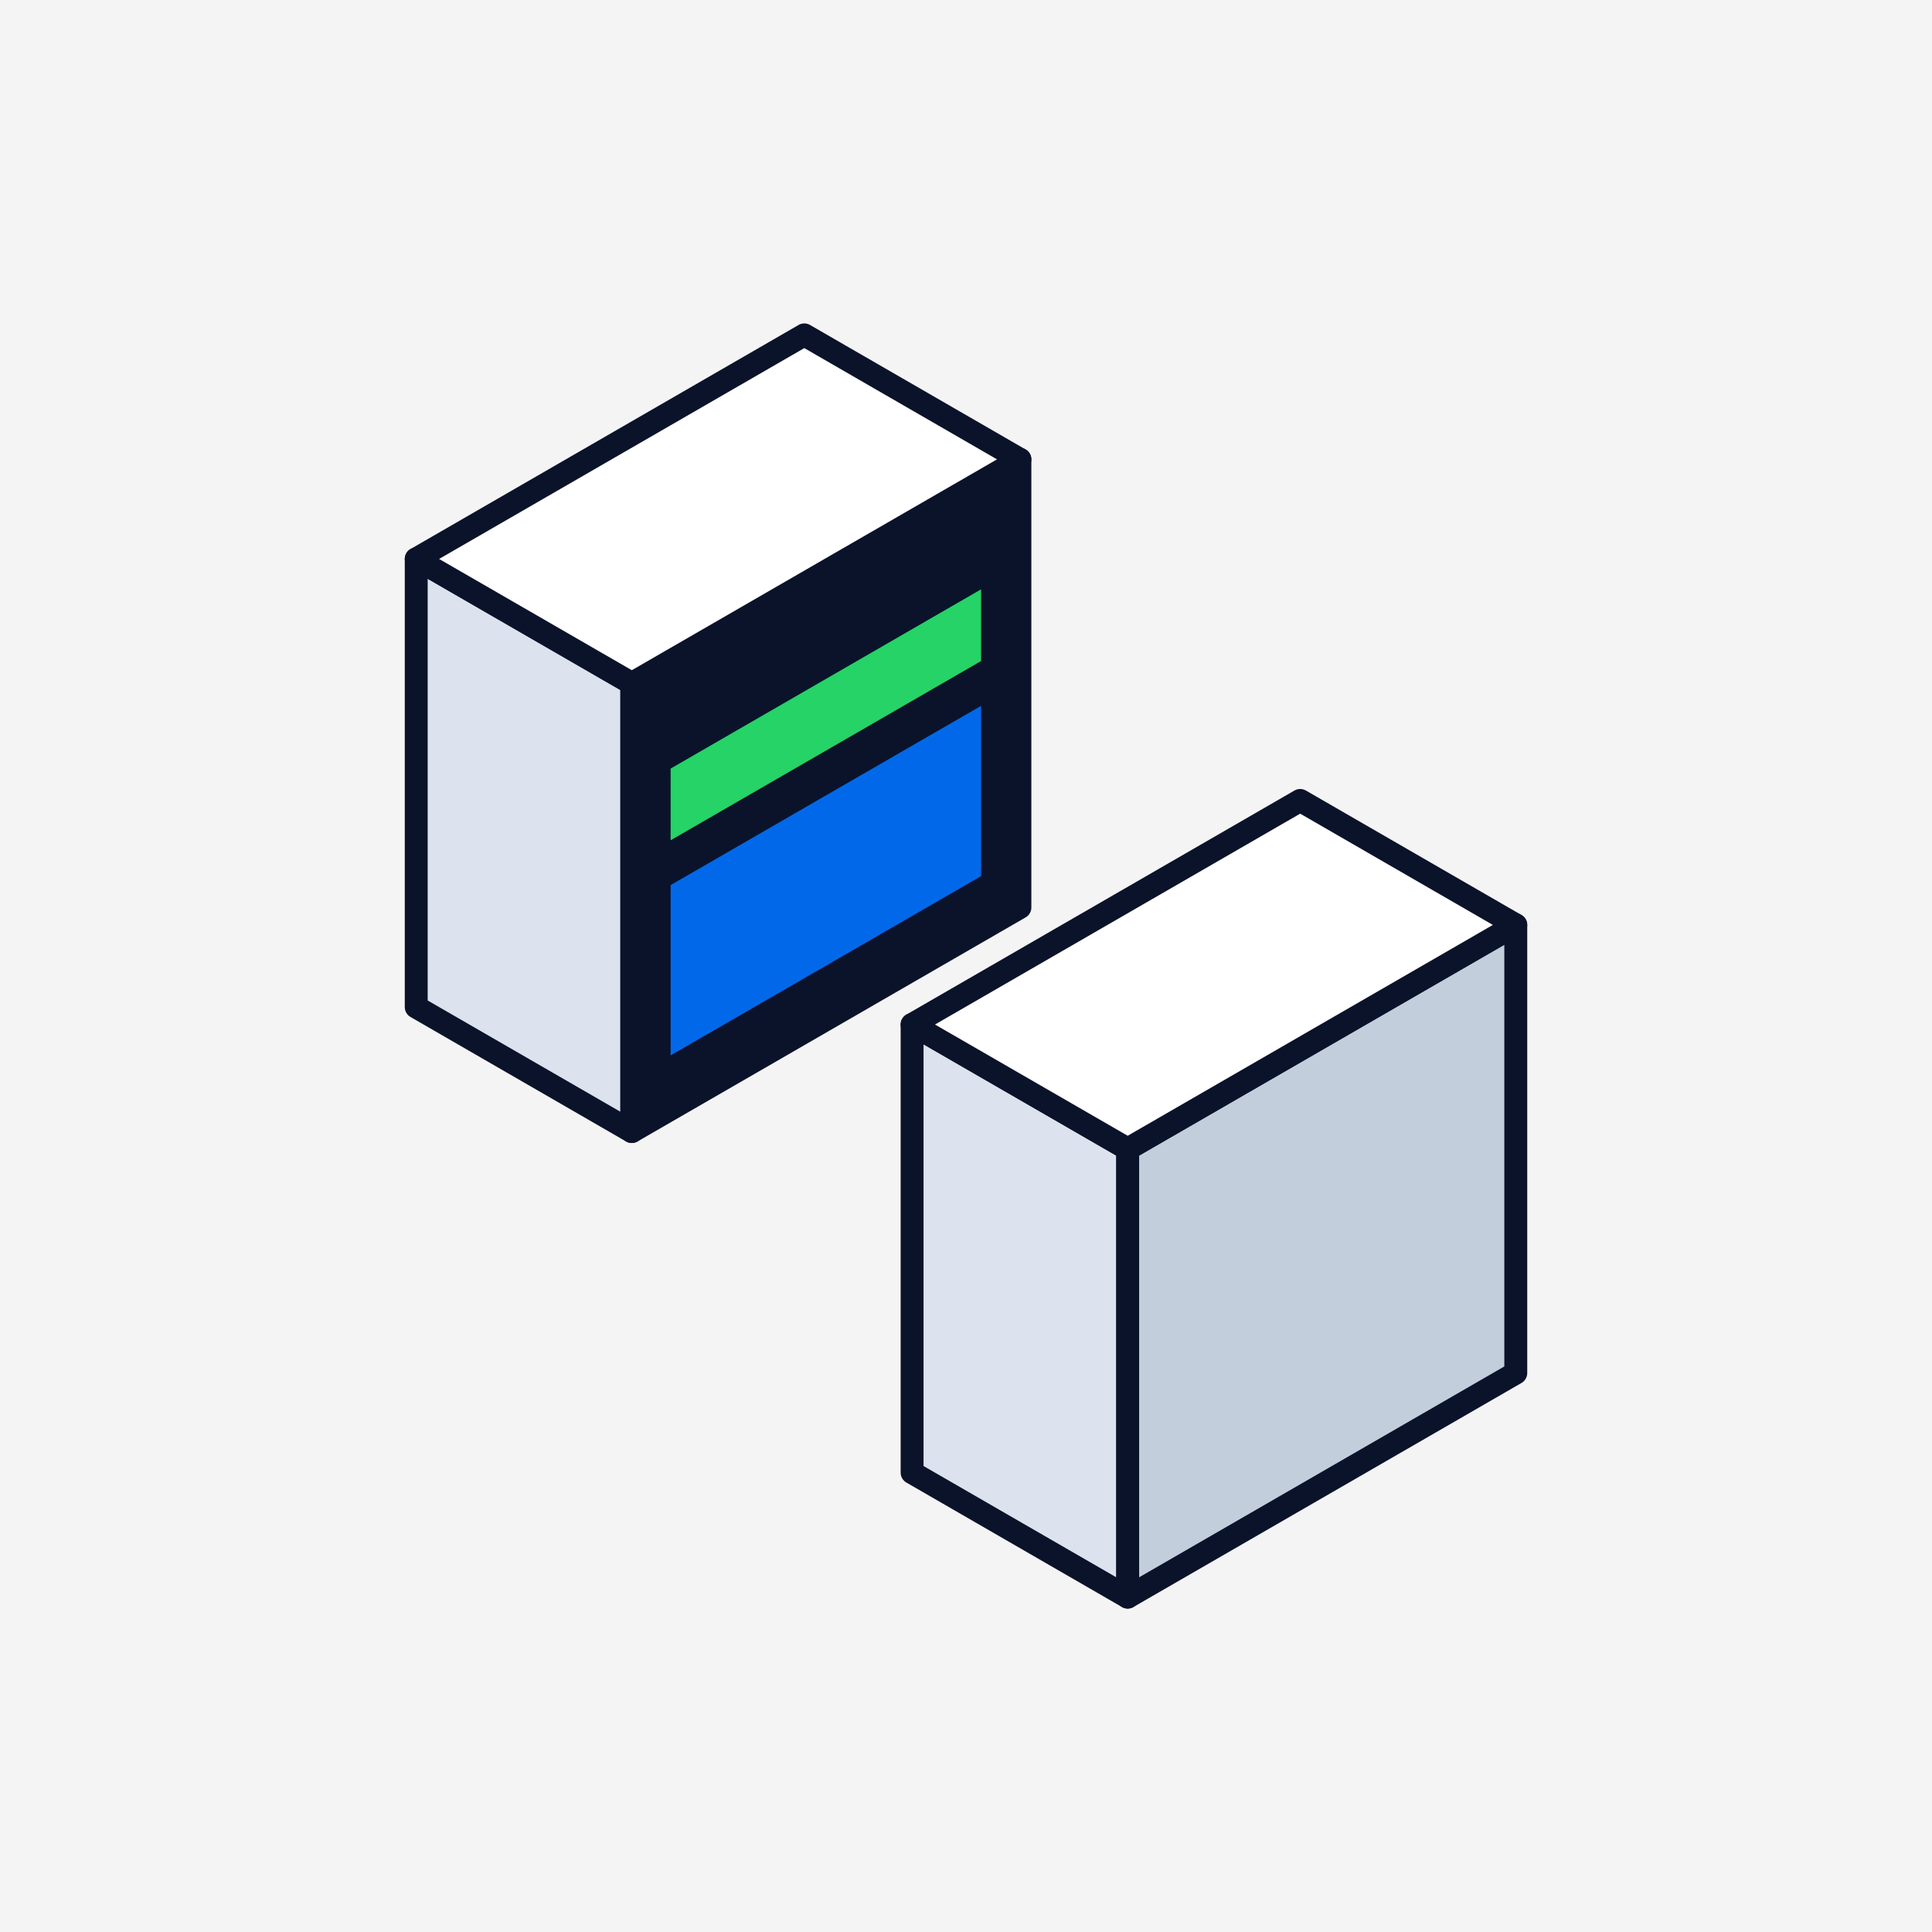
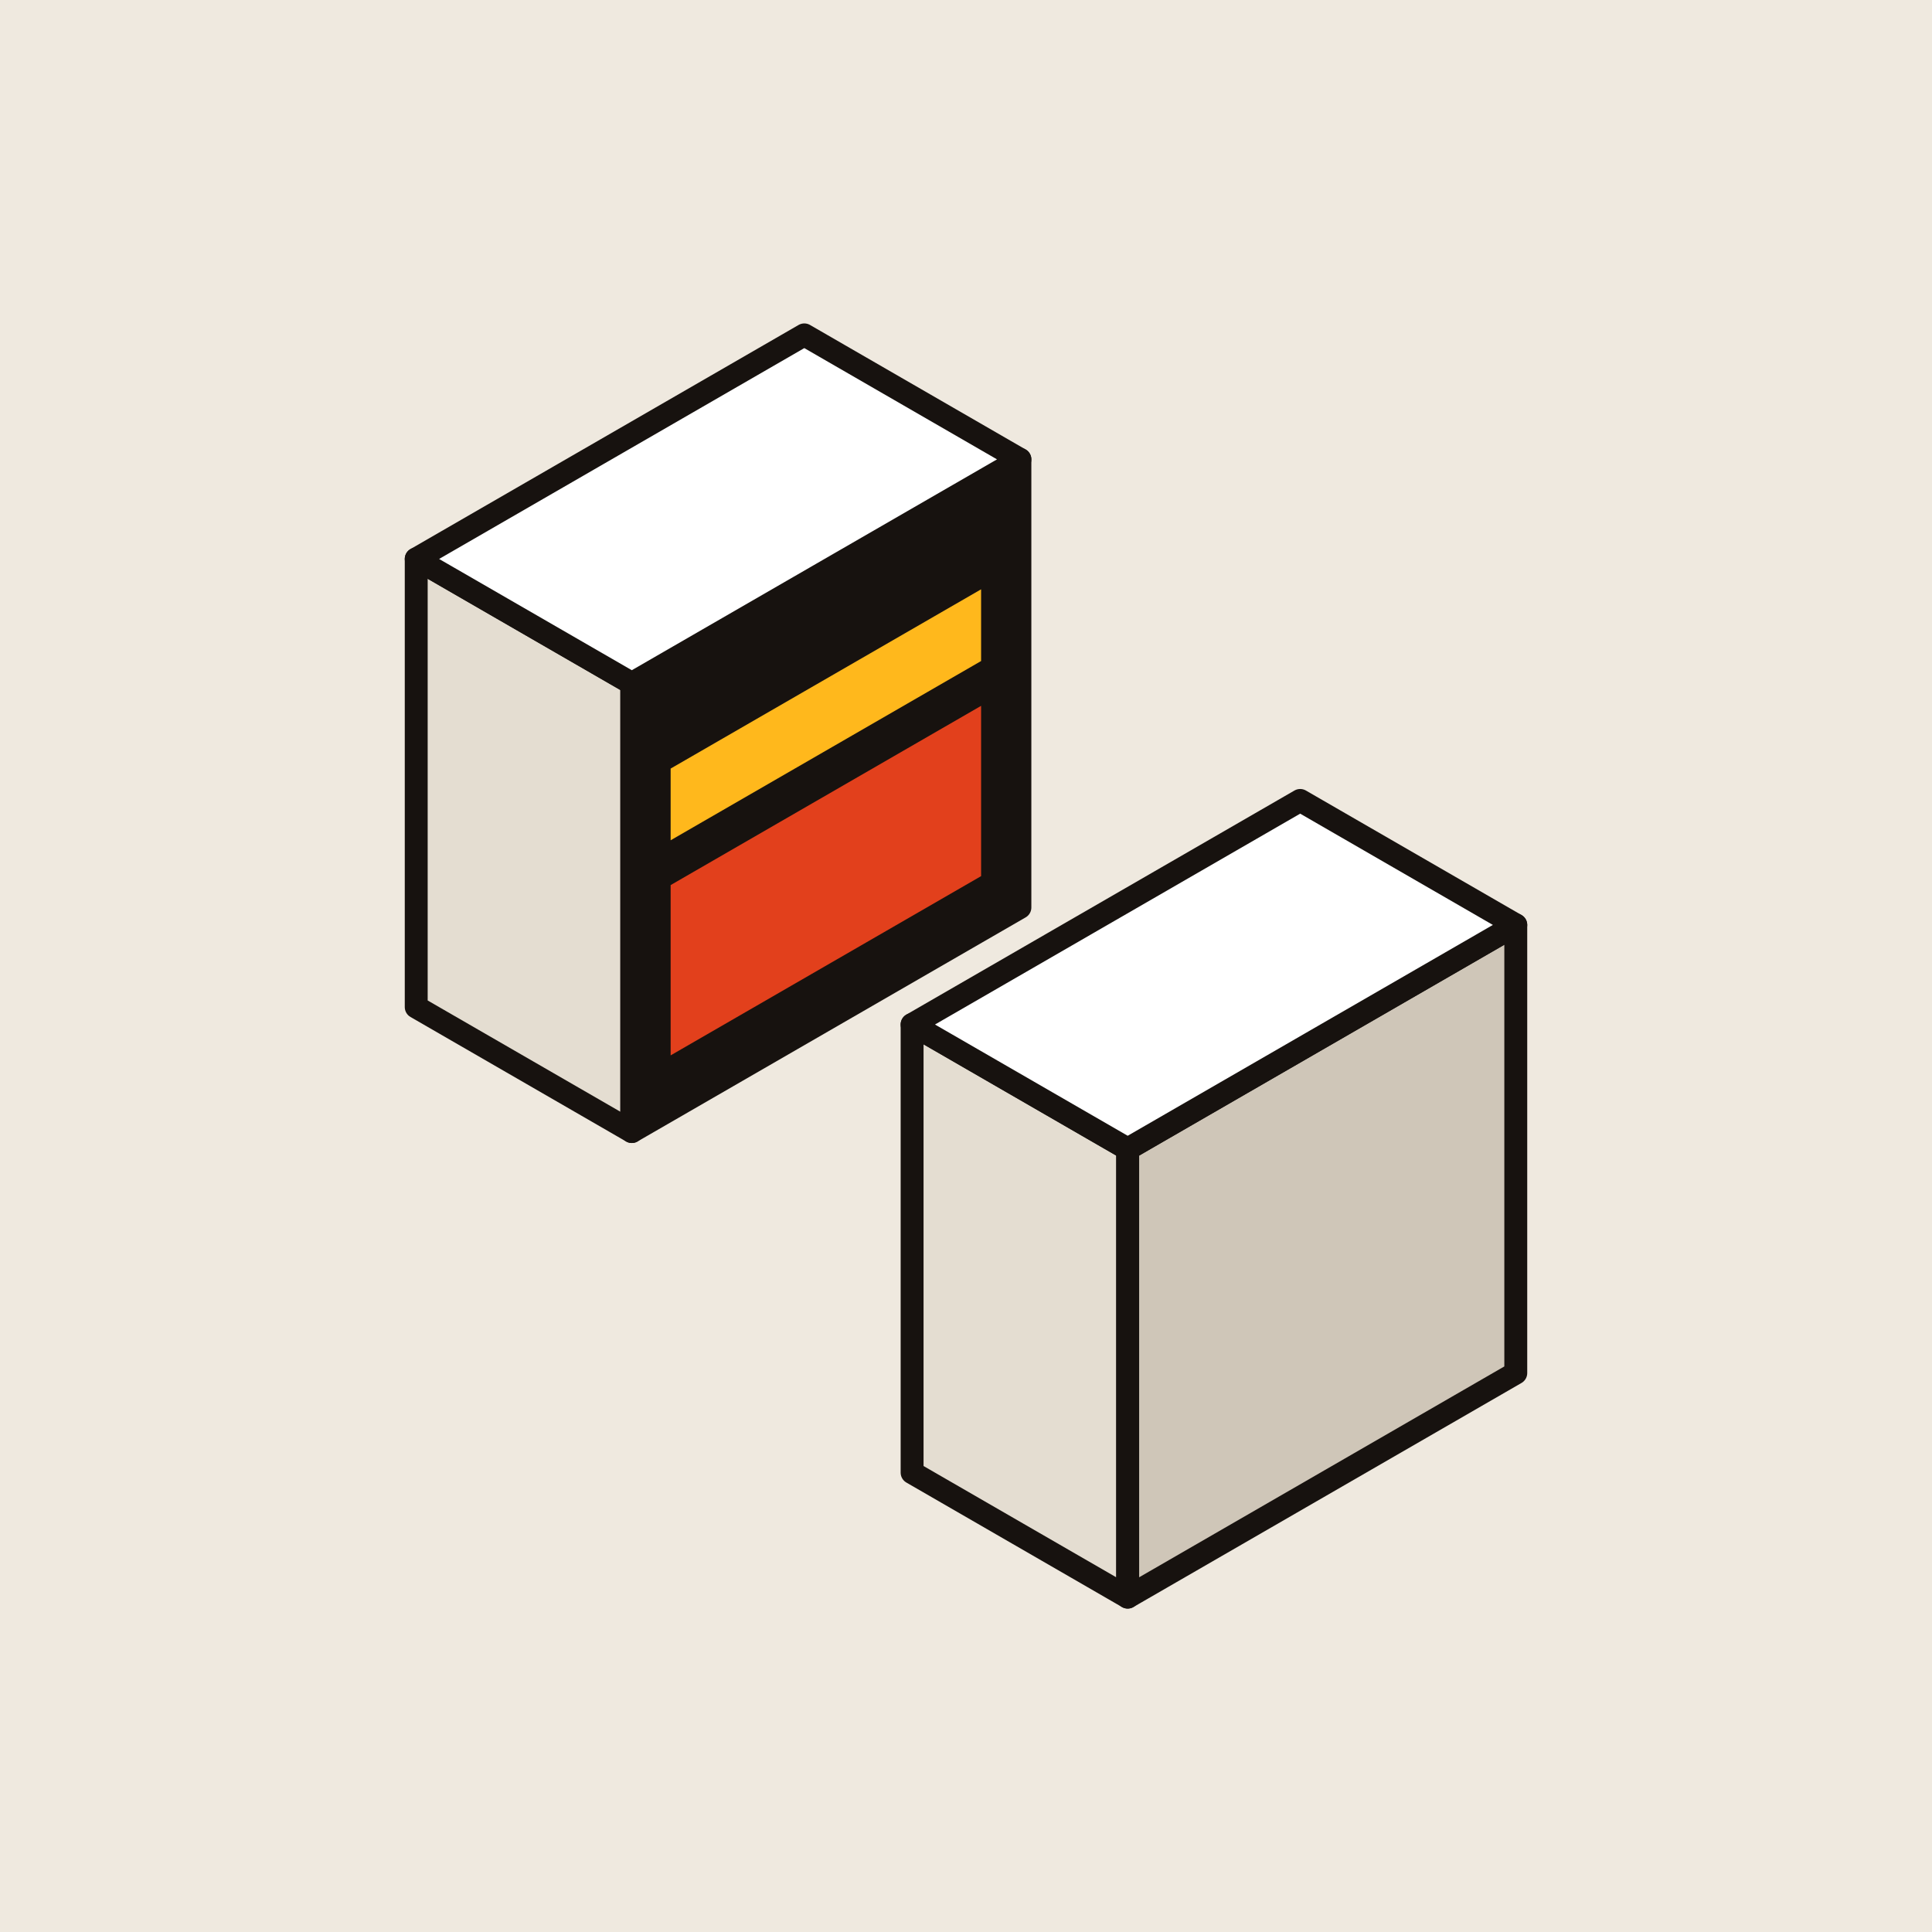
<svg xmlns="http://www.w3.org/2000/svg" viewBox="0 0 1080 1080" width="1080" height="1080">
-   <rect width="100%" height="100%" fill="#F4F4F4" />
-   <polygon points="232.67,312.46 353.19,382.04 353.19,632.55 232.67,562.96" fill="#DCE3EE" stroke="#0B132B" stroke-width="12.8" stroke-linejoin="round" />
-   <polygon points="570.13,256.79 353.19,382.04 353.19,632.55 570.13,507.29" fill="#0B132B" stroke="#0B132B" stroke-width="12.8" stroke-linejoin="round" />
-   <polygon points="548.44,394.57 374.89,494.77 374.89,589.96 548.44,489.76" fill="#0169E9" />
-   <polygon points="548.44,329.43 374.89,429.64 374.89,469.72 548.44,369.52" fill="#25D366" />
-   <polygon points="449.61,187.2 570.13,256.79 353.19,382.04 232.67,312.46" fill="#FFFFFF" stroke="#0B132B" stroke-width="12.8" stroke-linejoin="round" />
-   <polygon points="509.87,572.71 630.39,642.29 630.39,892.8 509.87,823.21" fill="#DCE3EE" stroke="#0B132B" stroke-width="12.8" stroke-linejoin="round" />
-   <polygon points="847.33,517.04 630.39,642.29 630.39,892.8 847.33,767.54" fill="#C3CEDD" stroke="#0B132B" stroke-width="12.8" stroke-linejoin="round" />
-   <polygon points="726.81,447.45 847.33,517.04 630.39,642.29 509.87,572.71" fill="#FFFFFF" stroke="#0B132B" stroke-width="12.8" stroke-linejoin="round" />
+   <rect width="100%" height="100%" fill="#EFE9DF" />
+   <polygon points="232.67,312.46 353.19,382.04 353.19,632.55 232.67,562.96" fill="#E4DDD1" stroke="#17120F" stroke-width="12.8" stroke-linejoin="round" />
+   <polygon points="570.13,256.79 353.19,382.04 353.19,632.55 570.13,507.29" fill="#17120F" stroke="#17120F" stroke-width="12.8" stroke-linejoin="round" />
+   <polygon points="548.44,394.57 374.89,494.77 374.89,589.96 548.44,489.76" fill="#E2401C" />
+   <polygon points="548.44,329.43 374.89,429.64 374.89,469.72 548.44,369.52" fill="#FFB81C" />
+   <polygon points="449.61,187.2 570.13,256.79 353.19,382.04 232.67,312.46" fill="#FFFFFF" stroke="#17120F" stroke-width="12.8" stroke-linejoin="round" />
+   <polygon points="509.87,572.71 630.39,642.29 630.39,892.8 509.87,823.21" fill="#E4DDD1" stroke="#17120F" stroke-width="12.8" stroke-linejoin="round" />
+   <polygon points="847.33,517.04 630.39,642.29 630.39,892.8 847.33,767.54" fill="#CFC6B8" stroke="#17120F" stroke-width="12.8" stroke-linejoin="round" />
+   <polygon points="726.81,447.45 847.33,517.04 630.39,642.29 509.87,572.71" fill="#FFFFFF" stroke="#17120F" stroke-width="12.8" stroke-linejoin="round" />
</svg>
